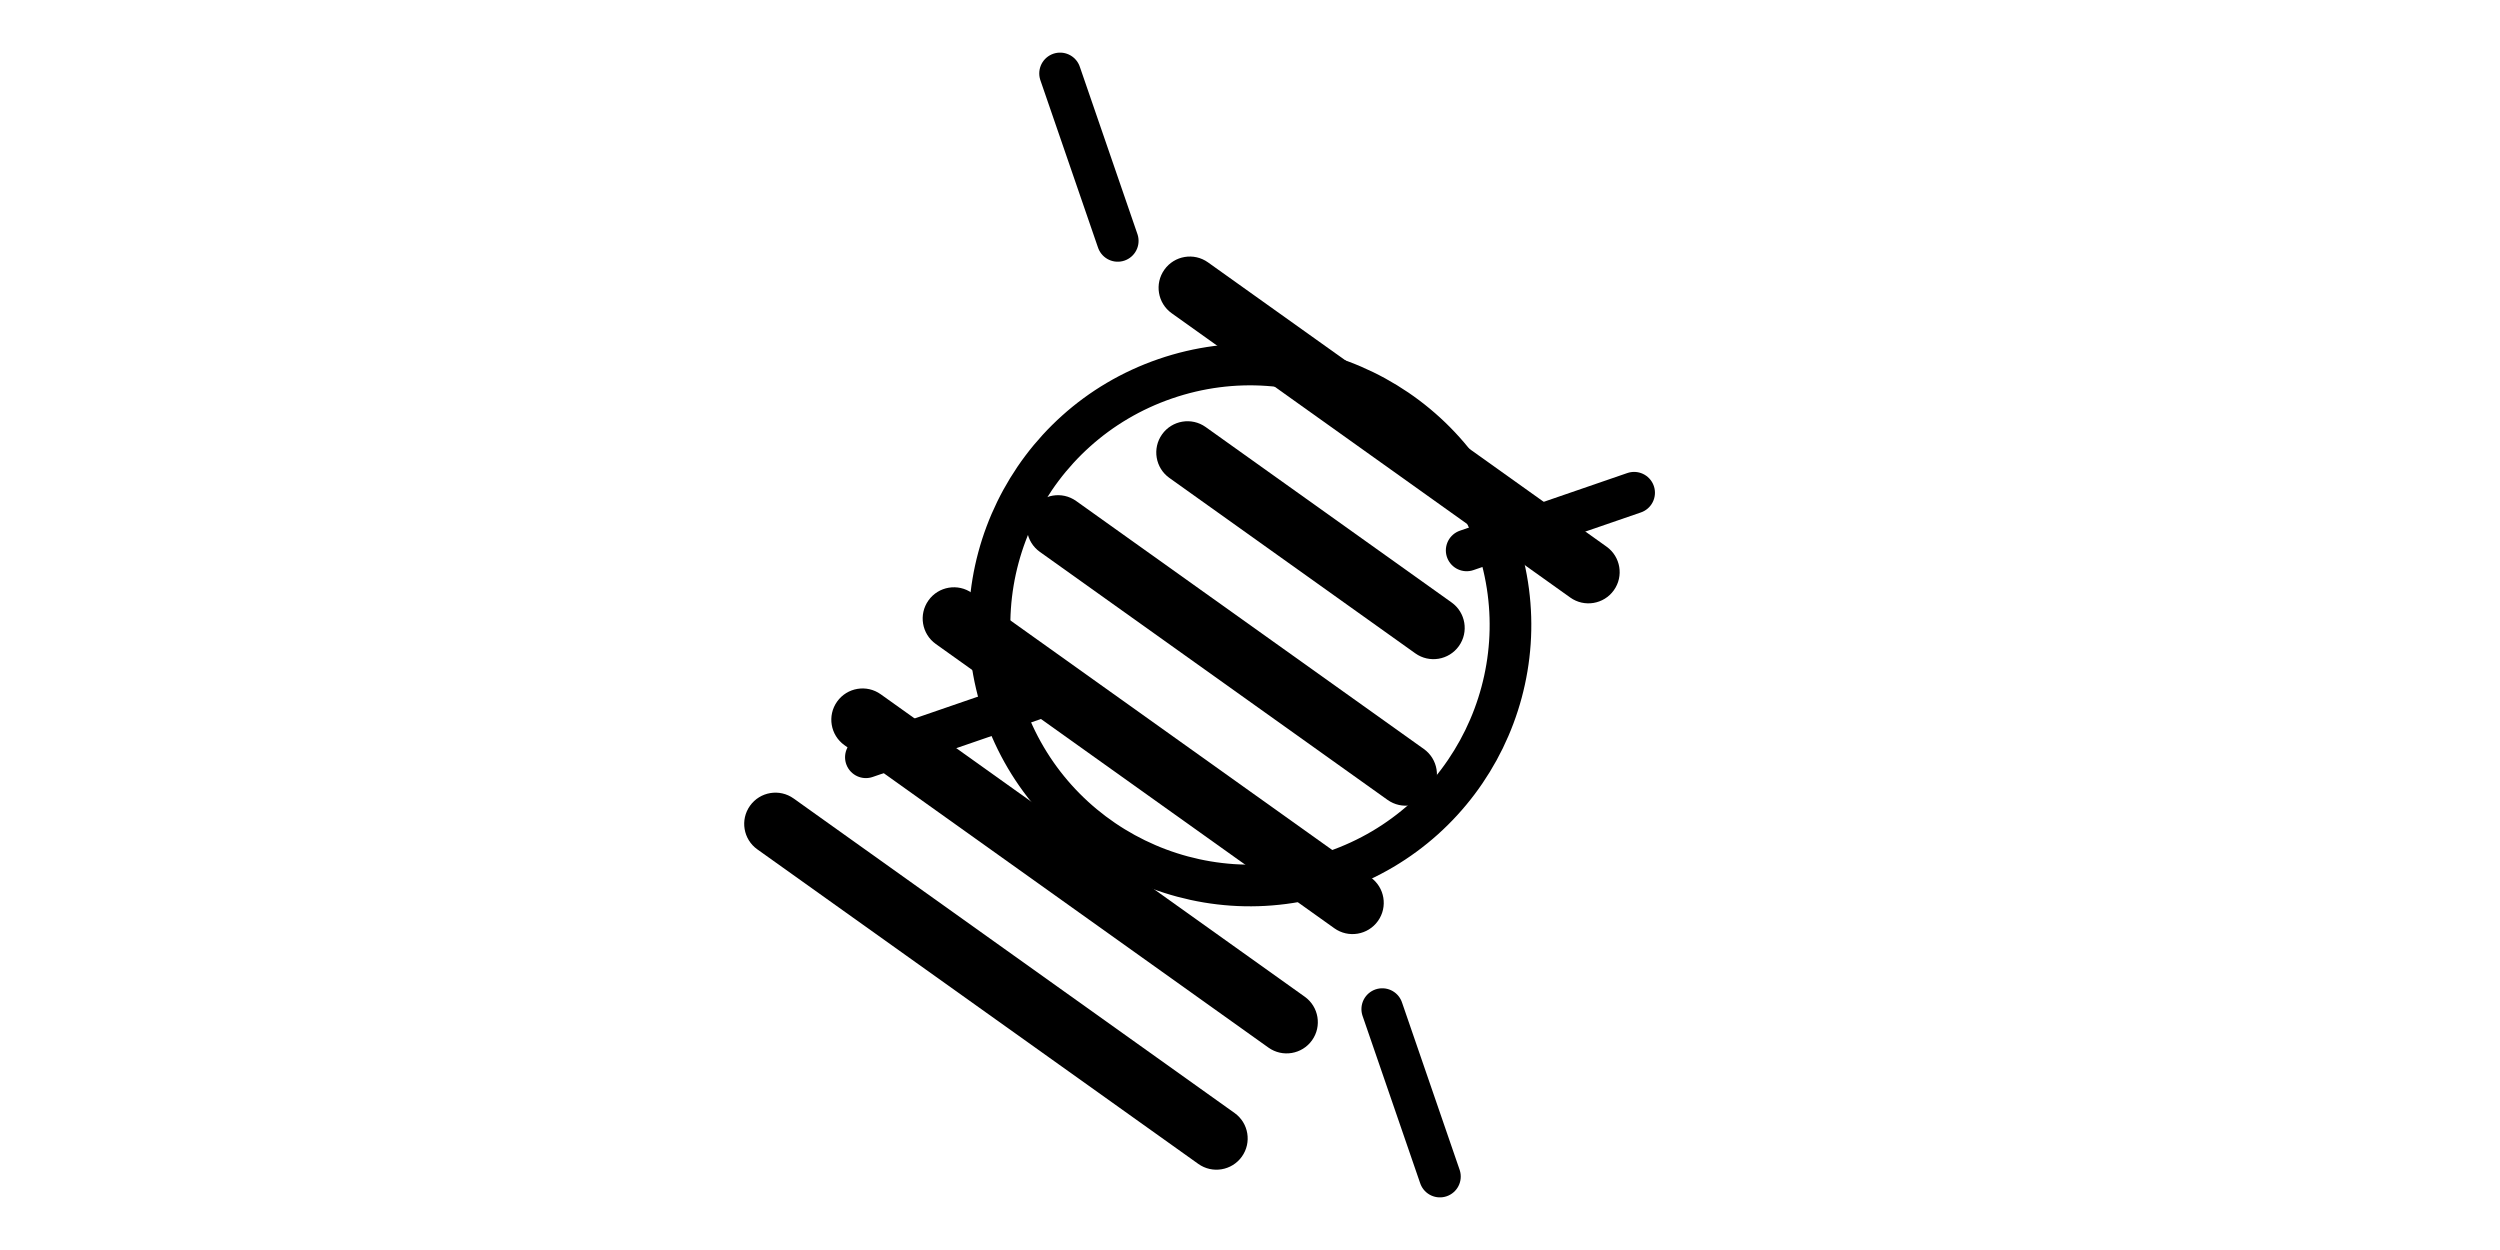
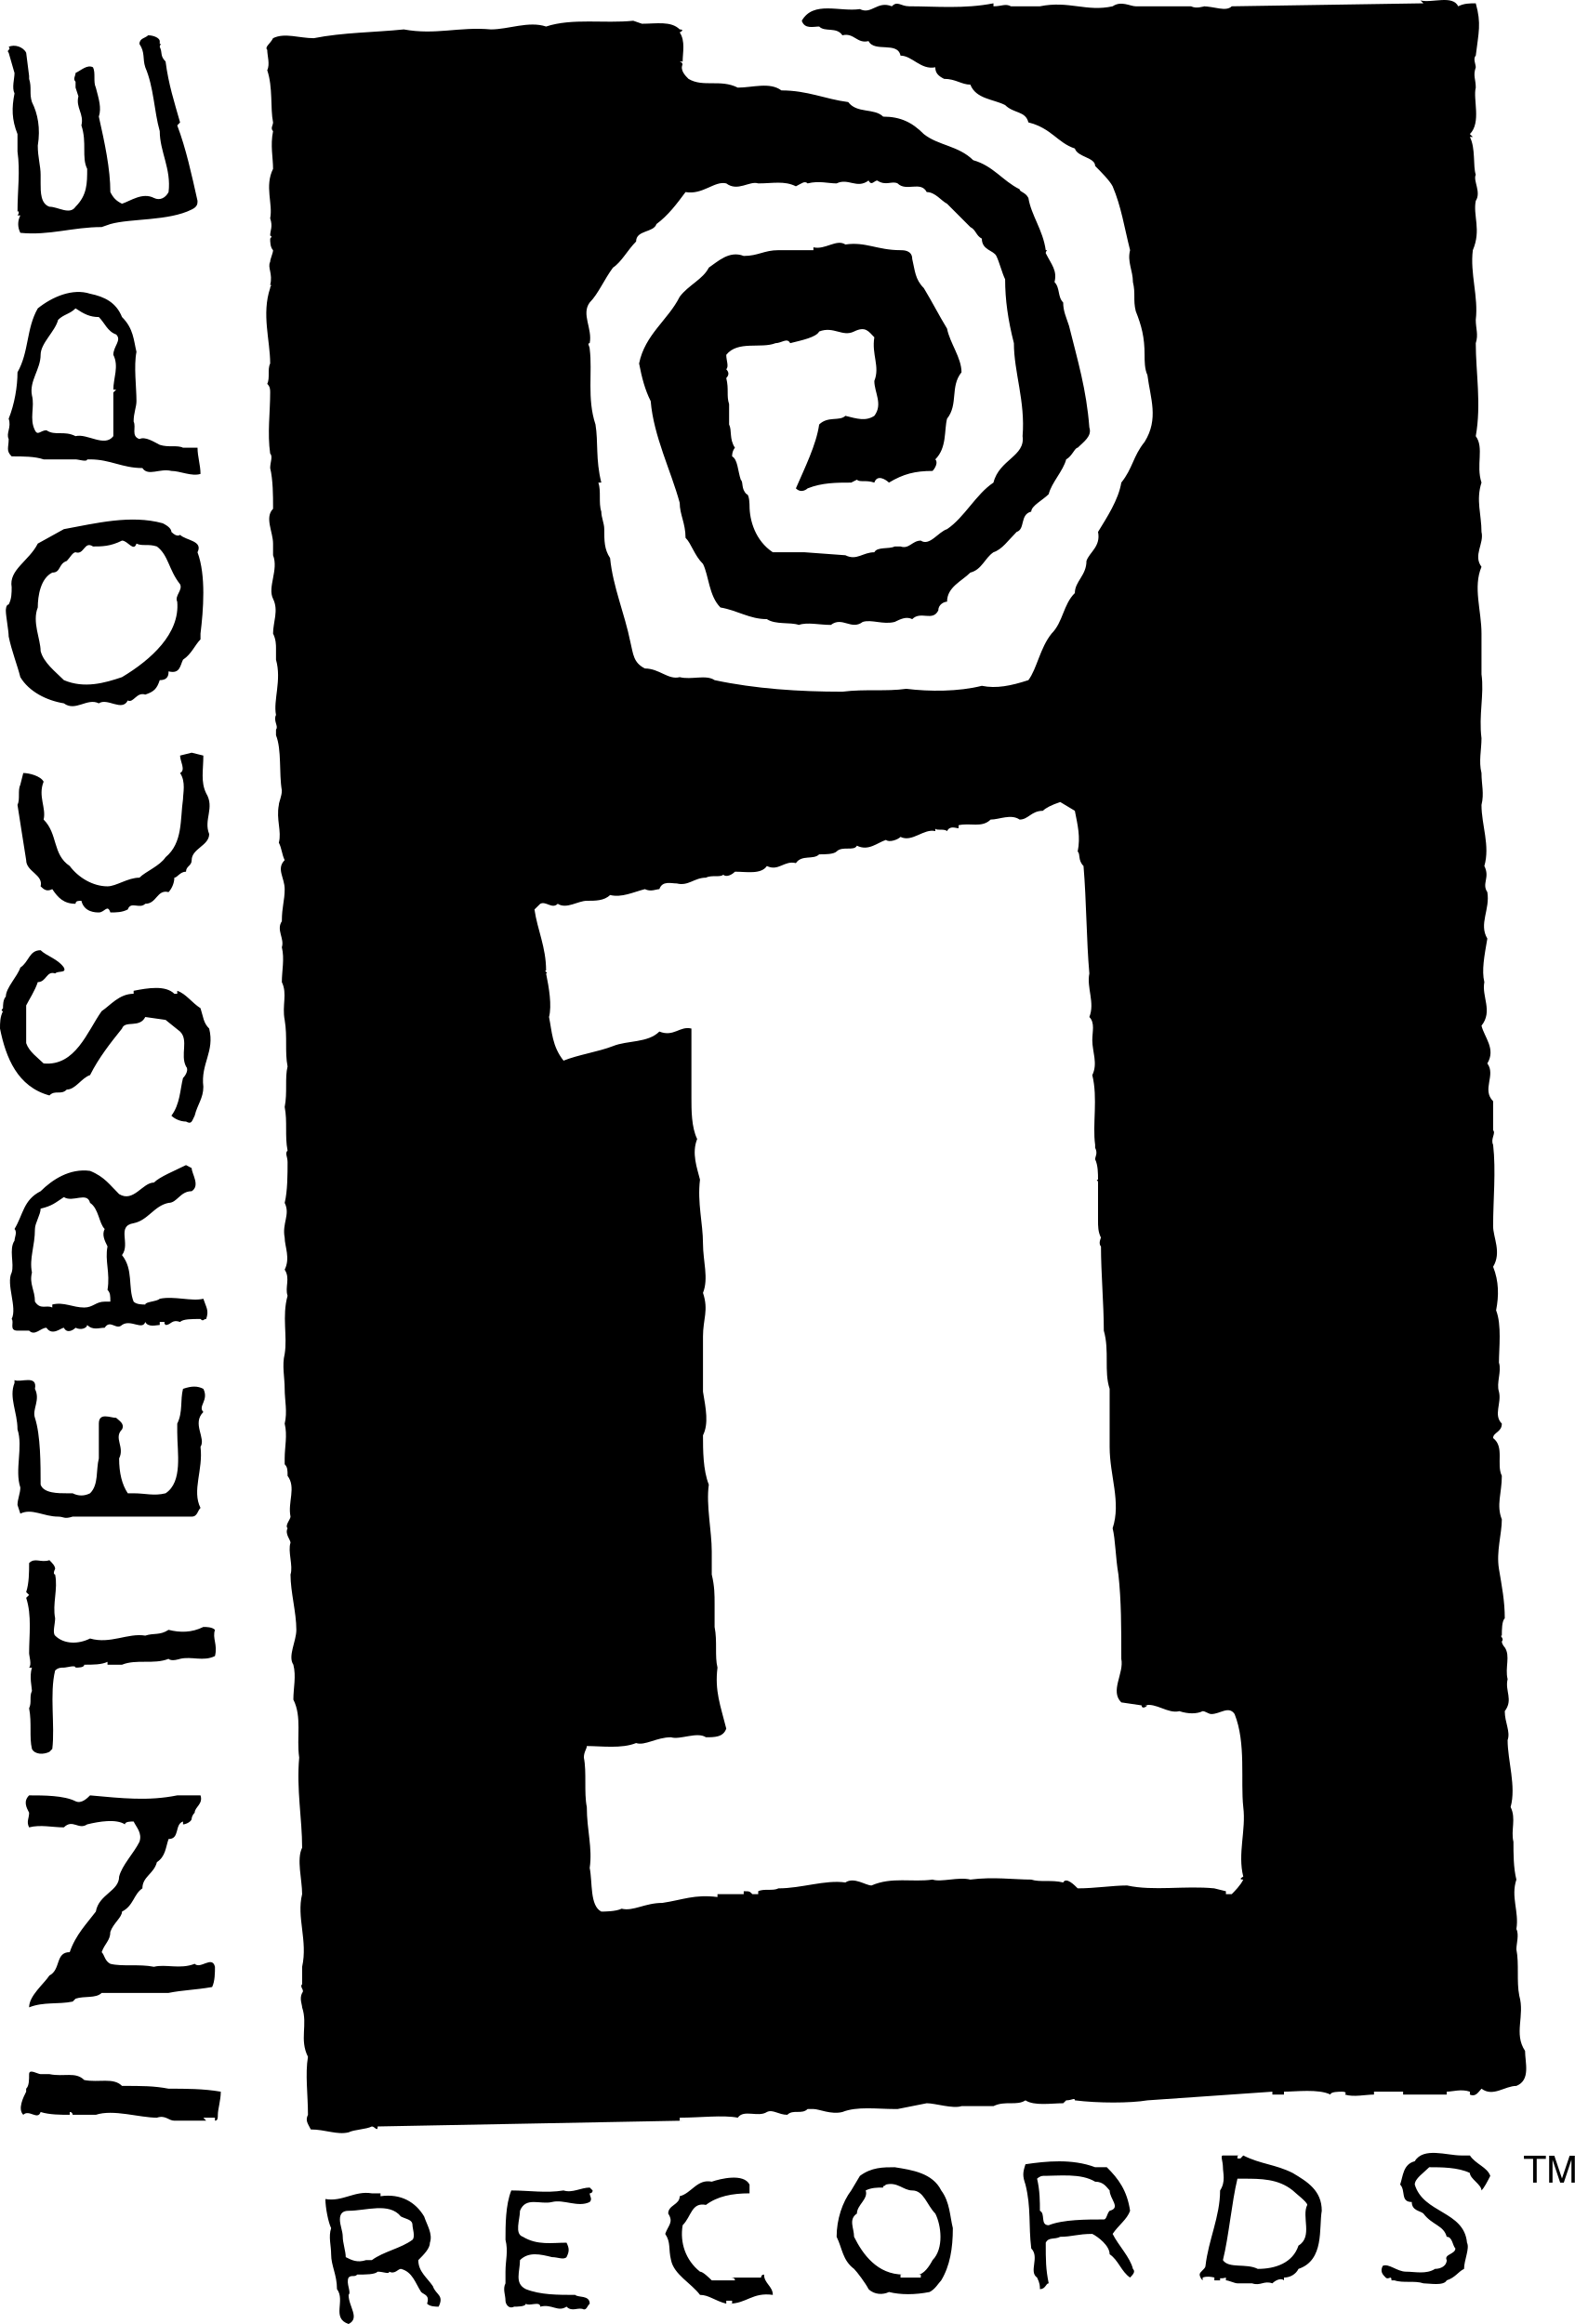
- <svg xmlns="http://www.w3.org/2000/svg" viewBox="0 0 240 120" role="img" aria-labelledby="title">
-   <g fill="none" stroke="currentColor" stroke-width="4" stroke-linecap="round" stroke-linejoin="round" transform="rotate(71 120 60)">
-     <circle cx="120" cy="60" r="25" />
-     <path d="M120 21v17M120 82v17M81 60H64M176 60h-17" />
-   </g>
-   <g fill="currentColor" transform="rotate(35.5 120 60)">
-     <rect x="93.5" y="34" width="53" height="6" rx="3" />
-     <rect x="102.5" y="47" width="35" height="6" rx="3" />
-     <rect x="96.5" y="60" width="47" height="6" rx="3" />
-     <rect x="93.5" y="73" width="53" height="6" rx="3" />
-     <rect x="92" y="86" width="56" height="6" rx="3" />
-     <rect x="91" y="99" width="58" height="6" rx="3" />
+ <svg xmlns="http://www.w3.org/2000/svg" width="260.292" height="384.184" viewBox="0 0 188.921 278.843">
+   <g transform="translate(-7.506476,-16.3978)">
+     <g id="g54">
+       <g id="g35">
+         <path transform="matrix(0.3329037,0,0,0.3329037,7.506476,16.39786)" id="path10" d="m 128.74,819.79 h -1.024 z M 257.515,683.724 h -1.023 z m 8.353,-2.084 h -1.025 z M 148.64,807.255 c 1.078,-1.078 0,-4.203 0,-5.244 0,-2.084 -2.085,-2.084 -4.185,-3.162 -4.204,-5.207 -12.555,-2.047 -18.841,-2.047 -2.102,0 -3.125,1.006 -3.125,3.125 0,2.084 1.023,4.201 1.023,6.25 0,2.119 1.078,5.281 1.078,7.328 2.1,1.078 4.149,2.119 7.31,1.078 h 2.103 c 4.201,-3.125 10.452,-4.203 14.637,-7.328 m 188.404,-9.447 c -3.09,-3.125 -4.148,-8.334 -8.314,-8.334 -3.163,0 -5.264,-3.16 -9.449,-2.119 -1.023,1.078 -1.023,0 -1.023,1.078 -2.138,0 -4.202,0 -6.304,1.041 1.041,3.09 -3.161,5.209 -3.161,8.334 -3.125,2.119 -1.023,5.244 -1.023,8.369 3.125,6.287 8.351,13.613 17.798,13.613 h -1.059 v 1.078 h 7.31 v -1.078 h -1.023 c 2.102,0 4.184,-3.125 5.263,-5.207 4.146,-4.203 3.123,-12.572 0.985,-16.775 M 39.764,469.132 c 0,-2.117 0,-3.16 -1.023,-4.238 1.023,-6.25 -1.023,-10.416 0,-15.662 -1.023,-2.082 -2.102,-4.166 -1.023,-6.285 -2.102,-2.082 -2.102,-7.328 -5.263,-9.41 -1.041,-4.203 -6.269,0 -9.43,-2.084 -3.16,2.084 -4.184,3.16 -8.388,4.166 0,2.121 -2.047,5.246 -2.047,7.328 0,6.285 -2.102,10.49 -1.078,15.697 -1.023,4.203 1.078,6.25 1.078,10.488 2.047,3.127 4.148,1.043 6.251,2.121 v -1.078 c 4.184,-1.043 7.345,1.078 11.512,1.078 3.16,0 4.184,-2.121 7.364,-2.121 z m 360.104,320.342 c -1.023,-1.041 -2.1,-3.16 -5.225,-3.16 -5.229,-3.125 -12.572,-2.084 -19.9,-2.084 h 1.076 c -1.076,0 -2.102,1.006 -2.102,1.006 1.025,4.238 1.025,8.406 1.025,11.566 2.1,1.006 0,5.209 3.161,5.209 5.226,-2.084 13.613,-2.084 19.864,-2.084 1.076,0 1.076,-2.119 2.1,-3.125 4.205,-1.078 10e-4,-4.239 10e-4,-7.328 m 71.214,5.209 c 0,-1.041 -4.185,-4.168 -5.228,-5.209 -5.261,-4.238 -11.547,-4.238 -17.832,-4.238 h 1.059 -3.161 c -2.049,8.406 -3.125,20.941 -5.228,29.348 2.103,3.162 8.389,1.041 12.555,3.162 6.321,0 12.607,-2.121 14.674,-8.406 5.264,-3.163 1.023,-10.491 3.161,-14.657 M 64.891,210.575 c -4.149,-5.244 -4.149,-10.453 -8.353,-13.614 -3.161,-1.042 -5.226,0 -7.363,-1.042 -1.023,3.125 -3.125,-1.078 -5.209,-1.078 -4.202,2.119 -7.327,2.119 -10.453,2.119 -3.16,-2.119 -3.16,3.161 -6.286,2.084 -1.041,0 -2.1,2.083 -3.16,3.125 -3.126,1.078 -2.064,4.203 -5.226,4.203 -4.204,2.083 -5.228,8.369 -5.228,12.572 -2.102,5.208 1.023,11.495 1.023,15.697 1.079,4.203 5.228,7.328 8.388,10.489 7.328,3.125 14.692,1.042 20.941,-1.078 10.472,-6.286 20.925,-15.697 19.901,-27.192 -1.042,-2.118 2.083,-4.201 1.025,-6.285 m 383.131,466.862 c -2.103,0 0,-1.078 0,-1.078 -2.103,-8.332 1.059,-16.703 0,-25.072 -1.026,-9.445 1.059,-23.061 -3.126,-33.514 -2.102,-3.125 -5.228,0 -8.353,0 -1.059,0 -2.138,-1.041 -3.161,-1.041 -2.102,1.041 -5.228,1.041 -8.388,0 -4.166,1.041 -8.387,-3.162 -12.535,-2.084 h 1.023 c -1.023,1.041 -2.102,1.041 -2.102,0 l -7.31,-1.078 c -4.204,-4.129 1.059,-10.453 0,-15.695 0,-11.496 0,-20.906 -1.042,-30.391 -1.061,-6.25 -1.061,-12.537 -2.084,-16.668 3.126,-9.482 -1.078,-18.895 -1.078,-29.346 v -20.906 c -2.1,-6.322 0,-13.65 -2.1,-20.977 0,-9.412 -1.023,-20.943 -1.023,-30.355 -1.061,-1.006 0,-3.16 0,-3.16 -1.061,-2.047 -1.061,-4.166 -1.061,-6.25 v -7.328 -6.285 c 0,-1.041 -1.041,-1.041 0,-1.041 0,-2.121 0,-5.246 -1.041,-7.328 0,-1.043 1.041,-2.119 0,-4.168 v -1.076 c -1.024,-7.293 1.041,-16.775 -1.024,-25.109 2.065,-4.203 0,-8.406 0,-12.572 0,-3.125 1.024,-6.25 -1.061,-8.369 2.085,-5.209 -1.041,-10.49 0,-15.697 -1.041,-11.496 -1.041,-26.188 -2.101,-38.723 -2.102,-2.12 -1.043,-4.204 -2.102,-5.245 1.059,-5.245 0,-9.447 -1.023,-14.655 l -5.262,-3.162 c -3.126,1.042 -5.229,2.119 -6.252,3.162 -4.201,0 -5.225,3.16 -8.388,3.16 -3.123,-2.154 -7.327,0 -10.452,0 -3.161,3.125 -7.31,1.043 -11.549,2.048 v 1.077 c -1.023,0 -3.124,-1.077 -4.149,1.043 -1.076,-1.043 -4.237,0 -4.237,-1.043 v 1.043 c -4.148,-1.043 -8.314,4.166 -12.536,2.082 -1.042,1.078 -4.167,2.084 -5.228,1.078 -3.161,1.006 -6.286,4.167 -10.488,2.082 -1.023,2.085 -5.228,0 -7.31,2.085 -1.041,1.041 -4.204,1.041 -6.286,1.041 -2.066,2.084 -6.269,0 -8.388,3.161 -4.167,-1.077 -6.269,3.09 -10.453,1.043 -2.102,3.124 -7.327,2.047 -11.513,2.047 -1.023,1.077 -3.124,2.154 -4.202,1.077 -1.023,1.077 -4.149,0 -6.251,1.077 -4.22,0 -6.286,3.126 -10.471,2.085 -2.102,0 -5.227,-1.079 -6.304,2.046 -1.061,0 -3.125,1.078 -5.21,0 -4.201,1.078 -8.386,3.162 -12.554,2.12 -2.101,2.083 -5.261,2.083 -8.386,2.083 -3.161,0 -7.311,3.125 -10.473,1.078 -2.064,2.047 -4.202,-1.078 -6.305,0 0,0 -1.022,1.041 -2.082,2.047 1.06,7.365 4.185,13.615 4.185,21.984 -1.023,0 1.059,1.078 0,1.078 1.059,5.207 2.138,11.529 1.059,15.697 1.079,5.244 1.079,10.488 5.228,15.732 5.228,-2.119 12.555,-3.197 17.817,-5.244 5.208,-2.119 12.572,-1.078 16.721,-5.244 5.226,2.084 7.327,-2.119 11.549,-1.078 v 16.775 8.334 c 0,4.203 0,10.488 2.065,14.689 -2.065,5.211 0,10.49 1.022,14.658 -1.022,8.369 1.079,15.697 1.079,23.059 0,6.252 2.102,12.537 0,17.746 2.102,6.287 0,9.41 0,15.697 v 19.9 c 1.059,6.287 2.102,11.529 0,15.734 0,5.207 0,12.535 2.102,17.779 -1.043,7.328 1.059,16.703 1.059,24.068 v 8.332 c 1.023,4.24 1.023,7.363 1.023,10.525 v 8.369 c 1.042,5.209 0,10.49 1.042,14.656 -1.042,8.406 1.061,13.613 3.162,21.984 -1.078,3.123 -4.204,3.123 -7.329,3.123 -3.16,-2.117 -9.447,1.043 -12.572,0 -5.263,0 -9.412,3.162 -12.59,2.084 -5.208,2.119 -12.537,1.078 -17.762,1.078 0,1.041 -1.062,2.082 -1.062,4.166 1.062,5.244 0,12.572 1.062,17.816 0,8.369 2.1,14.656 1.041,21.947 1.059,5.246 0,13.615 4.184,15.734 1.061,0 5.228,0 7.329,-1.041 4.185,1.041 8.386,-2.084 14.673,-2.084 7.311,-1.078 11.478,-3.162 19.864,-2.119 v -1.043 H 268 v -1.041 c 2.1,0 2.1,0 3.123,1.041 h -1.023 3.126 v -1.041 c 2.102,-1.041 5.263,0 7.31,-1.041 8.388,0 16.738,-3.162 24.104,-2.119 3.125,-2.121 7.31,1.078 9.411,1.078 7.327,-3.199 14.675,-1.078 22.002,-2.121 3.125,1.043 9.374,-1.078 13.613,0 8.333,-1.078 15.697,0 21.948,0 3.125,1.043 7.327,0 11.512,1.043 1.078,-2.121 4.203,1.078 5.227,2.119 6.287,0 12.59,-1.041 17.798,-1.041 9.467,2.082 20.942,0 31.413,1.041 l 4.203,1.041 v 1.041 h 2.101 c 1.028,-1.037 3.128,-3.119 4.154,-5.24 M 41.865,140.422 h -1.023 c 0,-4.167 2.083,-8.37 0,-12.537 0,-3.125 3.124,-5.245 1.023,-7.328 -3.125,-1.078 -4.148,-4.203 -6.25,-6.286 -3.161,0 -5.263,-1.042 -8.389,-3.125 -2.1,2.083 -4.202,2.083 -6.286,4.131 -1.076,4.202 -6.304,8.405 -6.304,12.608 0,5.208 -4.148,9.411 -3.125,14.62 1.078,4.203 -1.023,8.405 1.078,12.572 1.023,2.119 2.047,0 4.148,0 3.126,2.119 6.286,0 10.488,2.119 4.187,-1.077 10.49,4.167 13.615,0 v -15.733 z m 37.699,613.454 c 0,3.125 -1.061,6.25 -1.061,8.334 0,1.041 0,2.119 -1.041,2.119 v -1.078 h -4.185 l 1.023,1.078 h -3.125 -8.353 c -2.083,0 -3.161,-2.119 -6.286,-1.078 -6.286,0 -15.696,-3.125 -22.002,-1.041 h -8.351 c 0,0 0,-1.006 -1.059,-1.006 v 1.006 c -3.125,0 -7.312,0 -10.49,-1.006 -1.023,3.125 -4.148,-1.078 -6.251,1.006 -2.082,-2.084 0,-6.285 1.044,-8.334 v -1.078 c 1.059,-1.004 1.059,-3.125 1.059,-5.244 0,-2.047 3.125,0 4.148,0 h 3.179 c 5.209,1.078 9.411,-1.006 12.537,2.119 5.263,1.043 10.489,-1.041 13.613,2.121 7.347,0 11.513,0 16.775,1.004 6.29,0 12.54,0 18.826,1.078 m 78.504,77.482 c -1.041,0 -3.143,0 -4.166,-1.078 1.023,-3.162 -1.062,-3.162 -2.138,-4.203 -2.047,-3.125 -3.125,-7.328 -7.31,-8.332 -1.043,0 -2.102,2.045 -4.204,1.004 0,1.041 -2.047,0 -4.148,0 -1.059,1.041 -4.202,1.041 -7.362,1.041 -1.024,1.078 -2.05,0 -3.126,1.078 -1.023,2.084 1.076,5.209 0,6.25 0,4.24 4.202,8.371 0,10.49 -6.286,-2.119 -1.023,-8.406 -4.184,-12.572 0,-5.246 -2.103,-8.371 -2.103,-12.572 0,-3.125 -1.023,-6.287 0,-9.412 -1.023,-2.084 -2.066,-7.328 -2.066,-10.488 6.251,1.078 10.454,-3.09 16.741,-2.049 h 3.123 v 1.041 c 7.329,-1.041 12.592,2.086 15.715,7.293 1.062,3.162 3.163,6.287 2.085,9.447 0,2.084 -2.085,4.168 -4.185,6.287 0,4.166 3.161,6.285 5.263,9.41 1.024,3.125 4.149,3.125 2.065,7.365 M 77.463,708.868 c 0,2.047 0,5.209 -1.023,7.291 -6.286,1.078 -10.49,1.078 -15.698,2.119 H 36.639 c -2.103,2.084 -6.286,1.006 -9.412,2.084 l -1.041,1.041 c -5.245,1.078 -10.47,0 -15.697,2.084 0,-4.203 5.228,-8.334 7.327,-11.494 4.187,-2.119 2.049,-8.404 7.312,-8.404 2.1,-6.252 6.286,-10.455 9.409,-14.621 1.079,-6.287 8.389,-7.328 8.389,-12.609 1.041,-4.131 5.227,-8.332 7.327,-12.535 1.061,-3.162 -1.077,-5.209 -2.101,-7.328 -1.023,0 -3.125,0 -3.125,1.041 -3.161,-2.082 -9.411,-1.041 -13.613,0 -3.163,2.119 -5.228,-2.082 -8.389,1.078 -4.184,0 -8.388,-1.078 -12.536,0 -1.059,-2.119 0,-3.16 0,-5.279 -1.059,-2.049 -2.103,-4.131 0,-6.252 5.228,0 12.536,0 16.738,2.121 2.103,1.006 4.187,-1.078 5.228,-2.121 11.512,1.043 20.923,2.121 31.413,0 h 8.386 c 1.025,3.127 -2.1,4.203 -2.1,6.252 -1.078,1.078 -1.078,2.119 -1.078,2.119 0,1.041 -2.047,2.082 -3.126,2.082 v -1.041 c -3.125,1.041 -1.059,6.322 -5.208,6.322 -1.078,3.125 -1.078,6.25 -4.203,8.334 -1.06,4.203 -5.226,5.207 -5.226,9.447 -3.161,2.082 -3.161,6.25 -7.347,8.369 0,2.084 -3.124,4.166 -4.202,7.291 0,3.162 -2.047,4.203 -3.125,7.33 1.078,1.076 1.078,3.16 3.125,4.201 4.202,1.078 10.488,0 15.715,1.078 4.185,-1.078 9.412,1.006 14.675,-1.078 2.099,2.084 6.285,-3.125 7.309,1.078 m 136.102,80.606 c 0,1.041 -1.059,1.041 -1.059,1.041 0,1.041 1.059,2.049 0,3.127 -4.202,2.082 -9.43,-1.078 -13.578,0 -4.24,1.041 -9.447,-2.086 -11.549,3.16 0,3.125 -2.102,8.334 1.061,9.375 5.226,3.162 10.488,2.119 15.715,2.119 1.023,2.084 1.023,3.162 0,5.209 -1.078,1.078 -3.162,0 -5.227,0 -4.24,-1.041 -8.389,-2.047 -11.549,1.078 0,4.166 -2.102,8.369 2.102,10.453 5.207,2.082 11.512,2.082 17.798,2.082 1.025,1.043 5.228,0 5.228,3.162 -1.041,1.078 -1.041,2.082 -2.103,2.082 -2.1,-1.004 -4.166,1.078 -6.249,-1.004 -3.162,2.082 -5.227,-1.078 -9.467,0 0,-2.156 -4.148,0 -5.207,-1.078 0,1.078 -3.143,1.078 -4.203,1.078 -2.065,1.004 -3.124,-1.078 -3.124,-2.156 0,-2.084 -1.061,-4.166 0,-6.25 v -4.203 c 0,-4.166 1.059,-7.291 0,-11.494 0,-5.244 0,-12.572 2.1,-17.781 6.286,0 12.537,1.041 18.823,0 3.161,1.041 6.304,-1.041 9.43,-1.041 z M 77.463,596.868 c -4.185,2.082 -8.388,0 -12.572,1.006 0,0 -3.126,1.076 -4.149,0 -5.263,2.117 -11.566,0 -16.775,2.117 H 38.74 v -1.041 c -2.102,1.041 -5.228,1.041 -8.388,1.041 0,1.043 -2.103,1.043 -3.126,1.043 0,-1.043 -3.16,0 -4.202,0 -1.022,0 -2.084,0 -3.16,1.041 -2.049,8.334 0,19.9 -1.023,28.27 l -1.025,1.041 c -2.1,1.043 -5.226,1.043 -6.304,-1.041 -1.023,-4.203 0,-9.447 -1.023,-14.656 1.023,-2.119 0,-4.201 1.023,-6.248 0,-1.08 -1.023,-5.281 0,-8.406 h -1.023 c 1.023,-1.043 0,-4.166 0,-5.244 0,-6.287 1.023,-13.615 -1.059,-19.9 l 1.059,-1.043 -1.059,-1.041 c 1.059,-3.16 1.059,-7.328 1.059,-10.453 2.102,-2.119 4.148,0 7.327,-1.041 1.025,1.041 2.049,2.084 2.049,3.125 -1.023,2.047 0,2.047 0,2.047 1.076,5.281 -1.023,10.525 0,15.77 0,2.084 -1.023,5.209 0,6.25 3.16,3.16 8.386,3.16 12.59,1.041 7.31,2.119 13.596,-2.082 19.899,-1.041 3.125,-1.041 5.21,0 8.388,-2.084 4.149,1.043 8.334,1.043 12.537,-1.041 1.023,0 3.161,0 4.185,1.041 -1.025,3.123 1.04,5.242 -0.001,9.447 m 201.03,230.25 c -7.365,-1.041 -9.465,3.162 -15.751,3.162 h 1.077 v -1.078 h -3.179 v 1.078 -1.078 h 1.078 v 1.078 c -4.204,-1.078 -6.286,-3.162 -9.467,-3.162 -3.088,-4.166 -9.411,-7.328 -10.435,-12.535 -1.023,-4.203 0,-6.287 -2.1,-9.447 1.076,-3.125 3.123,-4.168 1.076,-7.328 0,-3.125 4.148,-3.125 4.148,-6.252 4.222,-1.041 6.287,-6.32 11.549,-5.242 3.126,-1.078 11.514,-3.125 13.613,1.041 v 3.16 c -6.285,0 -11.548,1.041 -15.715,4.168 -5.226,-1.041 -5.226,4.166 -8.387,7.328 -1.061,6.285 1.041,12.572 6.249,16.738 1.079,0 3.181,2.119 4.239,3.125 h 8.352 c 0,-1.006 -1.023,-1.006 -2.101,-1.006 h 11.512 c 0,0 0,-1.078 1.078,-1.078 0.003,3.162 3.164,4.203 3.164,7.328 M 73.278,508.897 c -4.203,4.201 1.023,9.41 -1.025,12.572 1.025,8.369 -3.178,15.697 0,22.02 -1.076,0.971 -1.076,3.125 -3.178,3.125 H 60.741 54.437 35.615 30.352 26.185 c -3.161,1.006 -3.161,0 -5.245,0 -5.225,0 -9.429,-3.125 -13.613,-1.078 l -1.023,-3.125 c 0,-2.084 1.023,-4.203 1.023,-6.287 -2.102,-6.285 1.059,-14.654 -1.023,-20.941 0,-6.285 -3.179,-11.494 -1.078,-16.738 v -1.041 c 2.102,1.041 8.388,-2.119 7.364,3.16 2.047,4.131 -1.078,7.293 0,10.453 2.047,6.287 2.047,16.738 2.047,24.066 1.079,3.125 6.304,3.125 9.43,3.125 h 2.119 c 2.064,1.043 4.167,1.043 6.269,0 3.161,-3.125 2.082,-8.369 3.161,-12.572 v -12.537 c 0,-4.201 4.148,-2.082 6.25,-2.082 1.06,1.041 3.161,2.082 2.101,4.166 -3.124,3.125 1.061,6.287 -1.041,10.453 0,5.281 1.041,9.447 3.125,12.572 h 2.102 c 4.202,0 7.327,1.043 11.512,0 6.286,-4.166 4.204,-14.656 4.204,-21.984 v -3.125 c 2.082,-4.201 1.023,-8.404 2.082,-12.535 3.126,-1.078 5.228,-1.078 7.329,0 2.098,4.13 -2.103,6.249 -0.002,8.333 m 270.088,294.155 c 0,7.328 -1.06,13.613 -4.185,18.822 -1.061,1.078 -2.138,3.162 -4.204,4.203 -5.243,1.041 -10.47,1.041 -14.637,0 -2.084,1.041 -5.263,1.041 -7.347,-1.041 -1.041,-2.084 -4.202,-6.287 -5.226,-7.291 -4.204,-3.162 -4.204,-7.365 -6.286,-11.568 0,-6.25 2.082,-12.535 5.263,-16.703 l 3.126,-5.244 c 4.184,-3.125 8.386,-3.125 12.534,-3.125 6.324,1.006 13.651,2.084 16.776,8.369 3.127,4.168 3.127,9.375 4.186,13.578 m 64.891,14.693 c 1.023,1.004 0,2.045 -1.023,3.123 -3.161,-2.119 -4.203,-6.285 -7.365,-8.404 0,-3.125 -4.184,-6.287 -6.249,-7.328 -5.263,0 -7.329,1.041 -11.548,1.041 -2.067,1.078 -4.167,0 -5.229,2.119 0,6.287 0,9.449 1.062,14.656 -1.062,0 -1.062,2.084 -3.161,2.084 0,-1.043 0,-2.084 -1.025,-4.168 -3.123,-2.119 1.025,-7.363 -2.1,-10.488 -1.023,-8.369 0,-14.656 -2.084,-23.025 -1.042,-3.125 -1.042,-4.166 0,-7.326 7.309,-1.08 16.756,-2.086 25.109,1.076 h 4.201 c 4.186,4.131 7.31,8.369 8.389,15.697 -1.079,3.125 -4.203,5.209 -6.287,8.334 2.083,4.203 6.286,8.369 7.31,12.609 M 74.302,475.382 c -1.023,0 -1.023,1.078 -2.049,0 -3.178,0 -6.304,0 -7.362,1.078 -3.126,-1.078 -3.126,1.078 -5.228,1.078 0,0 -1.023,-1.078 0,-1.078 h -2.1 v 1.078 c -1.025,0 -4.187,1.006 -5.21,-1.078 -1.041,3.127 -5.226,-1.078 -8.388,1.078 -2.101,2.049 -4.202,-2.156 -6.249,1.006 -2.102,0 -4.204,1.043 -6.304,-1.006 0,1.006 -2.084,2.049 -4.187,1.006 -1.041,1.043 -3.16,2.084 -4.202,0 -1.022,0 -4.184,3.125 -6.286,0 -2.102,0 -4.148,3.125 -6.25,1.043 H 6.304 c -3.179,0 -1.078,-3.127 -2.102,-4.205 2.102,-4.129 -2.103,-12.535 0,-16.738 1.023,-3.125 -1.077,-8.369 1.023,-11.494 0,-1.078 1.078,-3.125 0,-4.203 3.16,-5.207 3.16,-10.453 9.411,-13.613 4.204,-4.166 10.49,-8.334 17.817,-7.328 5.263,2.119 7.31,5.281 10.471,8.369 5.227,3.162 8.388,-4.166 12.554,-4.166 2.085,-2.084 7.346,-4.203 11.55,-6.287 L 69.075,421 c 0,2.047 3.178,6.287 0,8.334 -4.185,0 -5.208,4.203 -8.334,4.203 -5.263,1.076 -7.364,6.285 -12.59,7.328 -6.286,1.041 -1.023,7.361 -4.186,11.492 4.186,5.246 2.084,11.568 4.186,16.775 1.023,1.043 3.161,1.043 4.202,1.043 0,-1.043 4.185,-1.043 5.21,-2.084 5.261,-1.076 11.512,1.041 15.715,0 1.024,3.162 2.1,4.168 1.024,7.291 m 365.367,346.492 h -2.064 v -1.006 h 2.064 z m 36.639,-25.072 c -1.076,6.25 1.025,17.781 -8.387,20.943 -1.023,2.045 -3.125,3.123 -5.227,3.123 v 1.006 c -1.059,-1.006 -3.126,0 -4.185,1.078 -3.125,-1.078 -4.202,1.041 -7.327,0 h -5.263 c -1.023,0 -3.125,-1.078 -4.149,-1.078 v -1.006 c -3.16,1.006 -5.227,-1.078 -8.388,0 v 1.006 c -1.076,-1.006 -1.076,-2.084 -1.076,-2.084 0,-1.041 2.1,-2.045 2.1,-3.125 1.079,-9.41 5.263,-17.816 5.263,-27.191 2.102,-3.16 1.023,-6.285 1.023,-8.369 0,-2.156 -1.023,-4.238 0,-4.238 h 6.304 c -1.076,0 -1.076,0 -1.076,1.076 h 1.076 l 1.026,-1.076 c 6.285,3.162 11.546,3.162 17.832,6.322 5.228,3.124 10.454,6.285 10.454,13.613 M 75.378,370.71 c 2.085,8.369 -3.125,12.572 -2.1,20.979 0,4.131 -2.102,6.285 -3.125,10.416 -1.078,2.119 -1.078,3.197 -3.125,2.119 -2.138,0 -4.204,-1.041 -5.264,-2.119 3.126,-4.131 3.126,-9.41 4.185,-13.578 1.079,-1.041 2.103,-3.125 1.079,-4.166 -2.138,-4.203 1.023,-9.447 -2.138,-12.572 l -5.228,-4.203 -7.31,-1.041 c -2.102,4.166 -7.327,1.041 -8.388,4.166 -4.202,5.244 -8.351,10.488 -11.512,16.775 -3.125,1.041 -5.228,5.209 -8.388,5.209 -2.064,2.119 -4.202,0 -6.251,2.119 C 6.304,391.688 2.1,381.198 0,370.71 c 0,-2.047 0,-4.166 1.076,-6.285 -1.076,0 0,-1.043 0,-1.043 0,-1.006 0,-3.125 1.023,-4.203 0,-3.125 4.204,-7.291 5.228,-10.451 3.161,-2.084 3.161,-6.252 7.31,-6.252 2.102,2.084 6.304,3.162 8.388,6.252 1.042,2.119 -2.084,1.041 -3.16,2.119 -3.126,-1.078 -3.126,3.125 -6.251,3.125 -1.023,3.125 -3.125,6.285 -4.184,8.404 v 8.334 5.244 c 1.059,3.125 4.184,5.244 6.286,7.328 v -1.006 1.006 c 11.511,1.078 15.697,-11.494 20.923,-18.857 3.125,-2.049 6.286,-6.252 11.513,-6.252 v -1.076 c 5.226,-1.043 11.512,-2.049 14.673,1.076 h 1.043 v -1.076 c 3.161,1.076 5.208,4.238 8.386,6.285 1.024,3.162 1.024,5.281 3.124,7.328 m 461.655,413.519 c -1.061,2.084 -2.138,4.203 -3.163,5.244 0,-2.119 -4.184,-4.238 -4.184,-6.285 -4.201,-2.084 -10.488,-2.084 -14.654,-2.084 -2.085,2.084 -5.21,4.131 -5.21,6.25 3.125,10.453 17.763,9.447 18.823,20.941 1.041,2.084 -1.061,6.287 -1.061,9.449 -2.1,1.004 -3.124,3.123 -6.249,4.129 -1.079,2.119 -6.304,1.078 -8.389,1.078 -3.125,-1.078 -7.327,0 -10.452,-1.078 h -2.102 1.041 c 0,-2.084 -1.041,0 -2.101,-1.006 -1.061,-1.078 -2.102,-2.119 -1.061,-4.203 2.12,-1.041 5.21,2.084 8.37,2.084 3.179,0 7.328,1.041 10.488,-1.004 2.066,0 4.204,-1.08 4.204,-3.162 -1.079,-2.119 3.125,-2.119 3.125,-4.203 -1.043,-1.041 -1.043,-4.203 -3.125,-4.203 -1.079,-4.166 -5.228,-4.166 -8.389,-8.369 -1.078,-1.006 -4.201,-1.006 -4.201,-4.166 -4.187,0 -2.103,-4.168 -4.187,-6.287 1.061,-3.125 1.061,-7.326 5.263,-8.406 3.125,-5.207 11.514,-2.082 16.722,-2.082 h 3.143 c 2.122,3.162 6.289,4.238 7.349,7.363 M 75.378,300.593 c 0,4.201 -6.303,5.244 -6.303,9.411 0,2.12 -2.047,2.12 -2.047,4.167 -2.138,0 -3.161,2.154 -4.204,2.154 0,2.085 -1.06,4.131 -2.083,5.209 -4.203,-1.078 -4.203,4.203 -8.388,4.203 -2.102,2.047 -5.226,-1.078 -6.304,2.047 -2.084,1.078 -4.185,1.078 -6.286,1.078 -1.023,-3.125 -2.047,0 -4.148,0 -1.079,0 -5.263,0 -6.286,-4.203 -1.079,0 -2.103,0 -2.103,1.078 -4.202,0 -6.286,-2.119 -8.386,-5.281 -2.103,1.078 -3.125,0 -4.204,-1.005 1.079,-4.203 -5.207,-5.28 -5.207,-9.447 -1.044,-6.286 -2.103,-13.577 -3.126,-19.9 1.023,-2.083 0,-5.208 1.023,-7.292 l 1.059,-4.203 c 2.103,0 6.251,1.042 7.33,3.125 -2.103,5.245 1.022,9.446 0,13.649 5.225,5.209 3.125,12.536 9.411,16.74 3.123,4.201 8.386,7.327 13.613,7.327 3.125,0 7.31,-3.126 11.512,-3.126 2.102,-2.154 7.312,-4.201 9.411,-7.363 6.286,-5.244 5.228,-13.578 6.286,-20.941 0,-2.084 1.079,-6.286 -1.059,-9.412 2.138,-1.041 0,-4.202 0,-6.286 l 4.185,-1.041 4.203,1.041 c 0,5.245 -1.025,9.412 1.023,13.614 3.163,5.245 -1.022,9.448 1.078,14.657 m -3.125,-70.154 c -2.1,2.119 -3.178,5.245 -6.304,7.328 -1.059,2.119 -1.059,5.245 -5.208,4.203 0,1.042 0,3.161 -3.178,3.161 -1.025,3.125 -2.085,4.167 -5.21,5.208 -3.179,-1.042 -4.202,3.161 -6.304,2.119 -2.084,4.167 -7.31,-1.078 -10.435,1.042 -4.202,-2.12 -8.389,3.125 -12.591,0 -6.286,-1.042 -12.536,-4.203 -15.697,-9.447 -1.023,-4.167 -3.125,-9.411 -4.202,-14.655 0,-2.12 -1.025,-7.328 -1.025,-9.375 0,0 0,-2.155 1.025,-2.155 1.077,-2.048 1.077,-4.131 1.077,-6.25 -1.077,-6.286 6.286,-9.448 9.411,-15.698 l 9.411,-5.208 c 11.512,-2.119 24.104,-5.28 35.615,-2.119 2.102,1.042 3.125,2.119 3.125,3.125 2.103,2.119 3.126,1.042 3.126,1.042 2.138,2.083 8.388,2.083 6.286,6.286 3.125,8.369 2.102,20.978 1.076,29.311 v 2.082 z m 0,-59.628 c -3.178,1.006 -7.362,-1.077 -10.488,-1.077 -4.201,-1.042 -8.388,2.083 -10.452,-1.042 -7.347,0 -11.549,-3.125 -18.858,-3.125 h -1.041 c 0,1.042 -3.163,0 -4.187,0 h -1.041 -10.47 c -3.126,-1.078 -7.33,-1.078 -11.514,-1.078 -2.103,-2.083 -1.077,-3.125 -1.077,-6.25 -1.025,-2.119 1.077,-4.167 0,-7.328 2.101,-5.245 3.179,-11.531 3.179,-16.739 4.185,-7.364 3.126,-15.733 7.31,-23.025 5.228,-4.203 12.572,-7.328 18.841,-5.28 5.263,1.078 9.411,3.161 11.512,8.405 4.186,4.167 4.186,8.37 5.209,12.536 -1.023,5.245 0,12.572 0,17.781 0,2.12 -1.023,4.203 -1.023,7.328 1.023,2.155 -1.023,5.28 2.101,6.322 2.102,-1.042 5.227,1.042 7.312,2.084 3.178,1.042 6.304,0 8.386,1.042 h 5.228 c -0.003,3.124 1.073,6.321 1.073,9.446 m 477.315,568.374 c 0,4.203 2.103,10.488 -3.125,12.609 -4.185,0 -8.387,4.131 -12.573,1.004 -1.059,1.078 -2.064,3.127 -4.184,2.121 v -1.043 c -3.143,-1.078 -6.269,0 -8.351,0 v 1.043 H 505.62 v -1.043 h -10.49 v 1.043 c -3.125,0 -7.309,1.006 -10.47,0 0,0 1.059,-1.043 -1.041,-1.043 -1.062,0 -4.187,0 -4.187,1.043 -4.201,-2.121 -12.535,-1.043 -16.738,-1.043 v 1.043 h -5.226 1.041 v -1.043 l -45.026,3.125 h -1.023 1.023 c -6.25,1.043 -17.799,1.043 -26.15,0 0,-1.076 -1.043,0 -3.125,0 l -1.078,1.043 c -4.185,0 -10.436,1.041 -13.596,-1.043 -3.18,2.084 -7.328,0 -11.531,2.084 h -11.512 c -3.125,1.041 -9.447,-1.041 -12.537,-1.041 l -10.488,2.082 h -1.061 c -6.286,0 -13.613,-1.041 -18.841,1.078 -4.148,1.006 -8.368,-1.078 -10.435,-1.078 h -2.1 c -2.103,2.084 -5.228,0 -7.31,2.084 -3.181,0 -5.228,-2.084 -7.365,-1.006 -3.125,2.047 -8.351,-1.078 -10.487,2.047 -5.228,-1.041 -13.616,0 -20.926,0 v 1.078 h 1.061 l -109.9,2.082 c 0,2.121 -1.059,0 -2.1,0 -2.103,1.08 -6.287,1.08 -8.389,2.121 -4.184,1.006 -8.353,-1.041 -13.613,-1.041 -1.025,-2.084 -2.084,-3.162 -1.025,-5.281 0,-7.291 -1.059,-14.656 0,-20.906 -3.16,-6.285 0,-11.529 -2.1,-17.816 0,-1.006 -1.061,-3.125 0,-5.209 1.041,-1.041 -1.061,-2.119 0,-3.125 V 714.078 713 708.869 c 2.1,-9.447 -2.084,-17.816 0,-26.188 0,-5.244 -2.084,-12.572 0,-16.738 0,-10.488 -2.084,-20.941 -1.061,-32.473 -1.023,-7.328 1.061,-14.656 -2.101,-20.906 0,-4.203 1.077,-8.404 0,-12.572 -2.084,-3.123 1.077,-8.404 1.077,-12.572 0,-6.322 -2.103,-13.613 -2.103,-19.936 1.025,-3.088 -1.059,-8.332 0,-11.459 0,-1.078 -2.101,-3.16 -1.059,-5.209 -1.042,-1.076 1.059,-3.195 1.059,-4.201 -1.059,-5.281 2.103,-10.49 -1.059,-14.693 0,-2.082 0,-3.125 -1.042,-4.166 v -2.119 c 0,-4.166 1.042,-8.332 0,-12.537 1.042,-4.201 0,-8.404 0,-12.535 0,-4.203 -1.022,-8.404 0,-12.572 1.042,-6.322 -1.022,-13.615 1.042,-20.977 -1.042,-3.09 1.059,-6.252 -1.042,-9.412 2.101,-4.166 0,-8.371 0,-11.531 -1.022,-5.207 2.101,-8.332 0,-12.535 1.042,-4.203 1.042,-10.49 1.042,-14.656 0,-2.084 -1.042,-3.16 0,-4.203 -1.042,-5.244 0,-10.453 -1.042,-15.697 1.042,-5.244 0,-10.453 1.042,-14.619 -1.042,-5.281 0,-10.488 -1.042,-16.775 -1.022,-5.209 1.042,-9.412 -1.022,-13.613 0,-4.203 1.022,-8.334 0,-12.572 1.022,-3.125 -2.103,-6.25 0,-9.375 0,-5.246 1.022,-7.365 1.022,-11.568 0,-4.131 -3.125,-7.326 0,-10.452 -1.022,-2.084 -1.022,-4.167 -2.102,-6.286 1.079,-4.166 -1.023,-8.334 0,-13.614 0,-1.042 1.079,-3.124 1.079,-5.208 -1.079,-6.287 0,-14.656 -2.103,-19.9 v -2.084 c 1.023,-1.041 -1.061,-3.125 0,-5.244 -1.061,-5.209 2.103,-12.537 0,-19.9 v -3.125 -1.047 c 0,-1.042 0,-3.161 -1.061,-5.244 0,-4.203 2.084,-8.333 0,-12.537 -2.1,-4.202 2.084,-10.488 0,-15.697 v -4.203 c 0,-4.203 -3.123,-9.411 0,-12.537 v -1.077 c 0,-3.161 0,-9.411 -1.041,-13.614 0,-2.083 1.041,-4.203 0,-5.208 -1.059,-7.363 0,-14.691 0,-22.019 0,-1.042 0,-2.084 -1.059,-3.125 1.059,-2.083 0,-5.245 1.059,-7.328 0,-8.37 -3.161,-17.781 0,-27.192 0,-1.078 1.041,-1.078 0,-1.078 1.041,-4.203 -1.059,-6.286 0,-8.37 0,-1.042 1.041,-3.125 1.041,-4.203 -1.041,-1.042 -1.041,-3.125 -1.041,-4.167 1.041,-1.042 0,-1.042 0,-1.042 0,-2.12 1.041,-3.125 0,-6.286 1.041,-5.245 -2.082,-11.531 1.041,-17.817 0,-4.167 -1.041,-8.369 0,-13.578 -1.041,-1.078 0,-2.084 0,-3.162 -1.041,-5.245 0,-12.536 -2.1,-18.822 1.059,-2.119 0,-5.245 0,-7.328 -1.023,-1.078 1.059,-2.119 2.1,-4.203 4.186,-2.083 9.412,0 14.675,0 10.435,-2.083 21.966,-2.083 32.436,-3.161 11.514,2.119 19.864,-1.042 31.413,0 6.286,0 13.613,-3.125 19.864,-1.042 9.447,-3.125 20.96,-1.005 31.413,-2.083 l 3.125,1.078 c 5.226,0 10.488,-1.078 13.613,2.047 0,0 2.102,0 0,1.078 2.102,3.125 1.061,7.328 1.061,10.489 h -1.061 c 2.102,1.006 0,1.006 1.061,1.006 -1.061,2.119 1.041,4.203 2.101,5.245 5.228,3.161 11.514,0 17.765,3.161 5.26,0 11.547,-2.119 15.715,1.005 9.447,0 15.695,3.125 24.084,4.203 3.125,4.203 9.411,2.083 12.59,5.245 6.251,0 10.473,2.083 14.639,6.286 5.226,4.167 12.535,4.167 17.798,9.411 7.31,2.084 10.452,7.329 16.738,10.489 0,1.006 2.103,1.006 3.163,3.125 1.023,6.286 5.225,11.494 6.248,18.822 1.062,0 0,0 0,1.078 2.103,4.167 4.205,6.286 3.161,10.417 2.067,2.155 1.044,5.28 3.126,7.364 0,3.125 1.078,5.244 2.102,8.405 3.125,12.537 6.286,22.99 7.327,36.639 1.061,3.125 -2.101,5.208 -4.202,7.292 -1.023,0 -2.066,3.125 -4.148,4.203 -1.078,4.167 -5.263,8.37 -6.304,12.536 -2.085,2.12 -6.286,4.203 -6.286,6.286 -4.187,1.042 -2.084,6.322 -5.264,7.328 -3.125,3.125 -5.209,6.287 -8.352,7.328 -3.124,2.083 -4.185,6.286 -8.333,7.328 -3.179,3.161 -8.389,5.245 -8.389,10.489 -1.076,0 -3.16,1.006 -3.16,3.161 -2.064,4.131 -6.304,0 -9.392,3.125 -2.138,-1.078 -4.222,0 -6.324,1.006 -4.148,1.078 -8.351,-1.006 -11.512,0 -4.148,3.125 -7.329,-2.083 -11.478,1.078 -4.22,0 -8.386,-1.078 -11.547,0 -3.125,-1.078 -8.388,0 -11.514,-2.083 -6.251,0 -10.487,-3.125 -16.738,-4.203 -4.185,-4.203 -4.185,-11.531 -6.286,-15.698 -3.161,-3.125 -4.167,-7.328 -6.287,-9.411 0,-5.244 -2.102,-8.405 -2.102,-12.608 -3.125,-11.495 -9.411,-24.031 -10.452,-36.639 -2.085,-4.167 -3.161,-8.333 -4.185,-13.578 2.1,-10.453 10.488,-15.733 14.637,-24.067 3.161,-4.203 8.389,-6.286 10.49,-10.489 3.124,-2.083 7.31,-6.286 12.572,-4.203 5.226,0 7.327,-2.083 12.535,-2.083 h 12.59 v -1.042 c 4.148,1.042 8.353,-3.125 11.514,-1.006 7.31,-1.078 11.476,2.048 19.864,2.048 1.059,0 4.222,0 4.222,3.161 1.005,4.203 1.005,7.328 4.166,10.489 3.161,5.208 5.226,9.411 8.386,14.62 1.025,5.245 5.21,10.489 5.21,15.733 -4.185,5.208 -1.061,11.494 -5.21,16.739 -1.076,4.167 0,10.453 -4.237,14.656 1.077,1.042 0,3.125 -0.987,4.167 -6.322,0 -10.49,1.077 -15.716,4.203 -1.061,-1.042 -4.222,-3.125 -5.263,0 -3.125,-1.042 -5.207,0 -6.286,-1.042 l -2.047,1.042 c -5.263,0 -10.49,0 -15.715,2.083 0,0 -2.103,2.083 -4.222,0 3.16,-7.328 7.347,-15.697 8.388,-23.025 3.161,-3.125 7.345,-1.078 9.447,-3.125 4.148,1.042 7.31,2.047 10.435,0 3.179,-4.203 0,-8.405 0,-12.572 2.102,-5.245 -1.023,-9.411 0,-15.733 -2.084,-2.084 -3.125,-4.131 -7.31,-2.084 -4.204,2.084 -7.327,-2.047 -12.572,0 -1.041,2.084 -6.269,3.161 -10.452,4.203 -1.023,-2.119 -3.161,0 -5.263,0 -5.228,2.083 -13.613,-1.042 -17.763,4.203 0,2.083 1.023,4.167 0,5.208 1.023,1.078 1.023,2.084 0,3.162 1.023,4.167 0,6.25 1.023,9.411 v 7.329 c 1.077,2.083 0,5.244 2.101,8.369 0,0 -1.023,1.042 -1.023,3.125 2.049,1.078 2.049,5.245 3.125,8.406 1.061,1.042 0,3.125 2.084,5.208 1.076,0 1.076,4.203 1.076,4.203 0,5.208 2.049,12.536 8.389,16.739 h 8.315 3.16 l 14.675,1.077 c 4.148,2.047 6.25,-1.077 10.435,-1.077 1.041,-2.084 5.263,-1.042 7.327,-2.084 h 2.103 c 3.16,1.042 4.222,-2.119 7.31,-2.119 3.16,2.119 6.304,-3.125 9.464,-4.131 6.251,-4.203 10.435,-12.608 16.722,-16.775 2.102,-8.37 11.531,-9.447 10.489,-16.739 1.042,-12.608 -3.125,-23.025 -3.125,-33.514 -2.138,-8.405 -3.161,-15.698 -3.161,-23.025 -1.061,-2.119 -2.102,-6.286 -3.16,-8.405 -1.043,-2.083 -5.228,-2.083 -5.228,-6.25 -2.103,-1.042 -2.103,-3.161 -4.148,-4.167 -3.179,-3.161 -5.263,-5.281 -8.389,-8.406 -2.1,-1.042 -4.237,-4.203 -7.327,-4.203 -2.137,-4.167 -7.362,0 -10.488,-3.125 -2.084,-1.042 -4.186,1.042 -7.347,-1.042 -1.041,0 -2.064,2.083 -3.125,0 -4.202,3.161 -7.327,-1.042 -11.512,1.042 -3.125,0 -6.286,-1.042 -10.452,0 -1.062,-1.042 -2.103,0 -4.222,1.042 -4.167,-2.083 -8.315,-1.042 -13.578,-1.042 -3.126,-1.042 -7.362,3.125 -11.512,0 -4.204,-1.042 -8.388,4.202 -14.675,3.125 -3.125,4.203 -6.25,8.406 -10.489,11.53 -1.023,3.162 -7.327,2.083 -7.327,6.286 -3.125,3.125 -5.208,7.328 -8.333,9.412 -3.144,4.203 -5.263,9.411 -8.388,12.572 -3.126,4.203 1.059,9.411 0,14.656 -1.041,0 0,1.077 0,2.083 1.059,8.406 -1.041,17.817 2.084,27.229 1.041,6.286 0,12.572 2.1,20.941 h -1.059 c 1.059,3.125 0,7.292 1.059,10.453 0,2.12 1.061,4.203 1.061,6.322 0,4.131 0,7.292 2.101,10.417 1.043,10.489 5.228,19.9 7.329,30.353 1.023,4.203 1.023,7.364 5.225,9.447 5.21,0 8.389,4.203 12.537,3.125 4.222,1.078 9.447,-1.042 12.572,1.078 14.639,3.125 30.354,4.167 46.05,4.167 8.389,-1.042 15.716,0 23.027,-1.042 8.386,1.042 18.839,1.042 27.227,-1.078 5.228,1.078 10.49,0 16.776,-2.047 3.123,-4.203 4.148,-11.531 8.351,-16.775 4.185,-4.203 4.185,-10.489 8.388,-14.62 0,-4.203 4.185,-6.322 4.185,-11.567 1.041,-3.125 5.228,-5.208 4.167,-10.453 3.16,-5.208 7.346,-11.495 8.388,-17.781 4.185,-5.245 4.185,-9.447 8.388,-14.656 5.208,-8.37 2.082,-15.697 1.023,-24.103 -1.023,-2.084 -1.023,-5.208 -1.023,-7.292 0,-6.322 -1.078,-10.453 -3.18,-15.733 -1.023,-4.167 0,-6.286 -1.023,-10.489 0,-4.131 -2.103,-7.292 -1.023,-11.495 -2.103,-8.333 -3.161,-15.662 -6.287,-23.025 -1.078,-2.083 -4.201,-5.208 -6.303,-7.328 0,-3.125 -6.287,-3.125 -7.311,-6.286 -6.285,-2.083 -8.388,-7.328 -16.738,-9.412 -1.061,-4.202 -5.228,-3.125 -8.389,-6.25 -4.203,-2.155 -10.49,-2.155 -12.536,-7.364 -3.179,0 -5.263,-2.083 -9.465,-2.083 -2.084,-1.042 -3.161,-2.12 -3.161,-4.167 -5.227,1.042 -8.314,-4.203 -12.536,-4.203 -1.042,-5.244 -9.43,-1.042 -11.514,-5.244 -4.202,1.042 -5.226,-3.125 -9.43,-2.083 -2.082,-3.161 -6.286,-1.042 -8.368,-3.161 -2.066,0 -5.228,1.042 -6.269,-2.083 4.202,-7.328 13.613,-3.125 20.943,-4.203 4.184,2.12 6.248,-3.125 11.511,-1.005 2.084,-2.12 3.126,0 6.286,0 9.376,0 19.864,1.005 30.335,-1.078 v 1.078 c 3.143,0 4.203,-1.078 6.306,0 h 10.435 c 10.488,-2.12 16.774,2.083 26.203,0 3.126,-2.12 6.287,0 8.334,0 h 19.901 c 2.1,1.005 4.201,0 5.225,0 h -1.023 c 4.185,0 8.388,2.083 10.488,0 l 69.076,-1.078 -1.078,-1.042 c 4.239,1.042 11.549,-2.083 13.616,2.12 2.1,-1.078 4.201,-1.078 6.32,-1.078 2.064,7.364 1.006,10.489 0,18.858 -1.059,1.042 0,3.125 0,4.203 -1.059,3.125 0,4.167 0,7.328 -1.059,4.131 2.064,12.536 -2.119,16.739 l 1.061,1.042 h -1.061 c 2.119,4.167 1.061,10.453 2.119,13.614 -1.059,2.084 2.064,6.25 0,9.412 -1.059,5.245 2.064,10.453 -1.059,17.781 -1.061,8.37 2.064,16.775 1.059,25.109 0,3.161 1.006,5.28 0,8.405 0,10.489 2.064,21.983 0,33.514 3.09,4.167 0,10.489 2.064,16.739 -2.064,6.286 0,11.495 0,17.781 1.025,4.203 -3.123,8.405 0,12.573 -3.123,7.328 0,15.733 0,24.066 v 14.656 c 1.025,7.328 -1.059,14.656 0,23.061 0,4.167 -1.059,8.334 0,12.537 0,4.203 1.025,7.328 0,11.495 0,7.328 3.163,14.69 1.025,22.021 2.138,4.201 -1.025,6.286 1.077,9.41 1.061,6.25 -3.161,11.494 0,16.74 -1.077,6.285 -2.103,11.494 -1.077,15.697 -1.025,5.207 3.161,10.453 -1.025,15.697 1.025,4.203 5.264,8.369 2.103,13.613 3.161,4.203 -2.103,9.412 2.084,13.613 v 10.453 c 1.077,1.078 -1.023,3.16 0,5.246 1.077,9.41 0,19.898 0,29.311 0,4.166 3.144,9.41 0,14.654 2.101,5.244 2.101,10.455 1.077,15.699 2.066,5.279 1.023,13.613 1.023,18.857 1.043,3.125 -1.023,7.328 0,10.453 1.043,4.203 -2.101,8.369 1.043,11.529 0,3.125 -3.144,3.125 -3.144,5.209 4.202,3.162 1.077,9.447 3.144,13.613 0,6.287 -2.066,10.49 0,15.699 0,5.244 -2.066,11.531 -1.043,17.816 1.043,6.287 2.102,11.531 2.102,17.816 -1.059,1.006 -1.059,4.166 -1.059,6.25 -1.043,0 1.059,1.041 0,2.084 0,1.076 1.059,2.156 1.059,2.156 2.102,3.125 0,7.291 1.023,11.457 -1.023,4.24 2.102,7.363 -1.023,11.531 0,4.166 2.102,7.293 1.023,10.453 0,7.326 3.161,16.738 1.078,24.102 2.083,4.168 0,8.369 1.023,12.537 0,4.203 0,9.41 1.06,13.613 -2.083,6.287 1.042,11.531 0,17.816 1.042,2.084 0,5.209 0,7.328 1.042,5.209 0,11.496 1.042,16.703 2.085,7.33 -2.099,13.617 2.085,19.903 M 71.177,72.388 c 0,1.042 0,2.119 -2.102,3.125 -8.334,4.203 -21.947,3.161 -29.312,5.244 l -3.125,1.078 c -10.453,0 -18.823,3.125 -29.312,2.083 -1.023,-2.083 -1.023,-4.203 0,-6.286 H 6.304 c 1.023,-1.078 0,-2.12 0,-1.078 0,-8.333 1.023,-14.62 0,-21.947 V 48.321 C 4.202,43.076 4.202,38.873 5.226,33.665 c -1.023,-2.083 0,-5.244 0,-7.364 L 3.125,19.01 c -1.025,-1.042 1.077,-1.042 0,-2.119 2.101,-1.042 5.261,0 6.305,2.119 l 1.059,8.37 v 1.042 c 1.023,3.161 0,5.244 1.023,8.369 2.102,4.203 3.125,9.412 2.102,15.698 0,4.202 1.023,7.328 1.023,10.488 v 3.125 c 0,3.125 0,7.328 3.179,8.405 3.125,0 7.312,3.125 9.411,0 4.187,-4.203 4.187,-8.405 4.187,-13.65 -2.084,-4.167 0,-9.411 -2.084,-15.662 1.023,-4.202 -2.103,-6.322 -1.079,-10.489 l -1.023,-3.125 v -2.119 c -1.041,-1.042 0,-2.083 0,-3.162 2.103,-1.005 4.187,-3.125 6.286,-2.047 1.023,2.047 0,5.208 1.023,7.328 1.079,4.131 2.103,7.292 1.079,10.453 2.102,9.411 4.148,18.822 4.148,27.192 1.078,2.12 2.102,3.161 4.202,4.203 3.162,-1.042 7.347,-4.203 11.513,-2.083 2.085,1.042 4.185,0 5.263,-2.12 1.023,-8.37 -3.178,-14.62 -3.178,-21.947 -2.085,-7.364 -2.085,-15.698 -5.21,-23.025 -1.041,-3.161 0,-5.245 -2.102,-8.405 0,-2.083 2.102,-2.083 3.125,-3.125 2.102,0 4.187,1.042 4.187,2.083 v 1.042 c 1.076,0 0,0 0,1.042 1.076,2.119 0,3.161 2.1,5.28 1.078,8.333 3.161,14.62 5.228,21.947 l -1.023,1.078 c 3.159,8.334 5.206,17.781 7.308,27.192" style="stroke-width:0.795" />
+         <g style="fill:#000;stroke:none">
+           <path d="m 190.325,275.428 v -0.378 h 2.627 v 0.378 h -1.096 v 2.851 h -0.433 v -2.851 z" />
+           <path d="m 193.35,278.279 v -3.229 h 0.622 l 0.916,2.731 0.918,-2.731 h 0.622 v 3.229 h -0.404 v -2.744 l -0.918,2.744 h -0.433 l -0.918,-2.744 v 2.744 z" />
+         </g>
+       </g>
+     </g>
  </g>
</svg>
